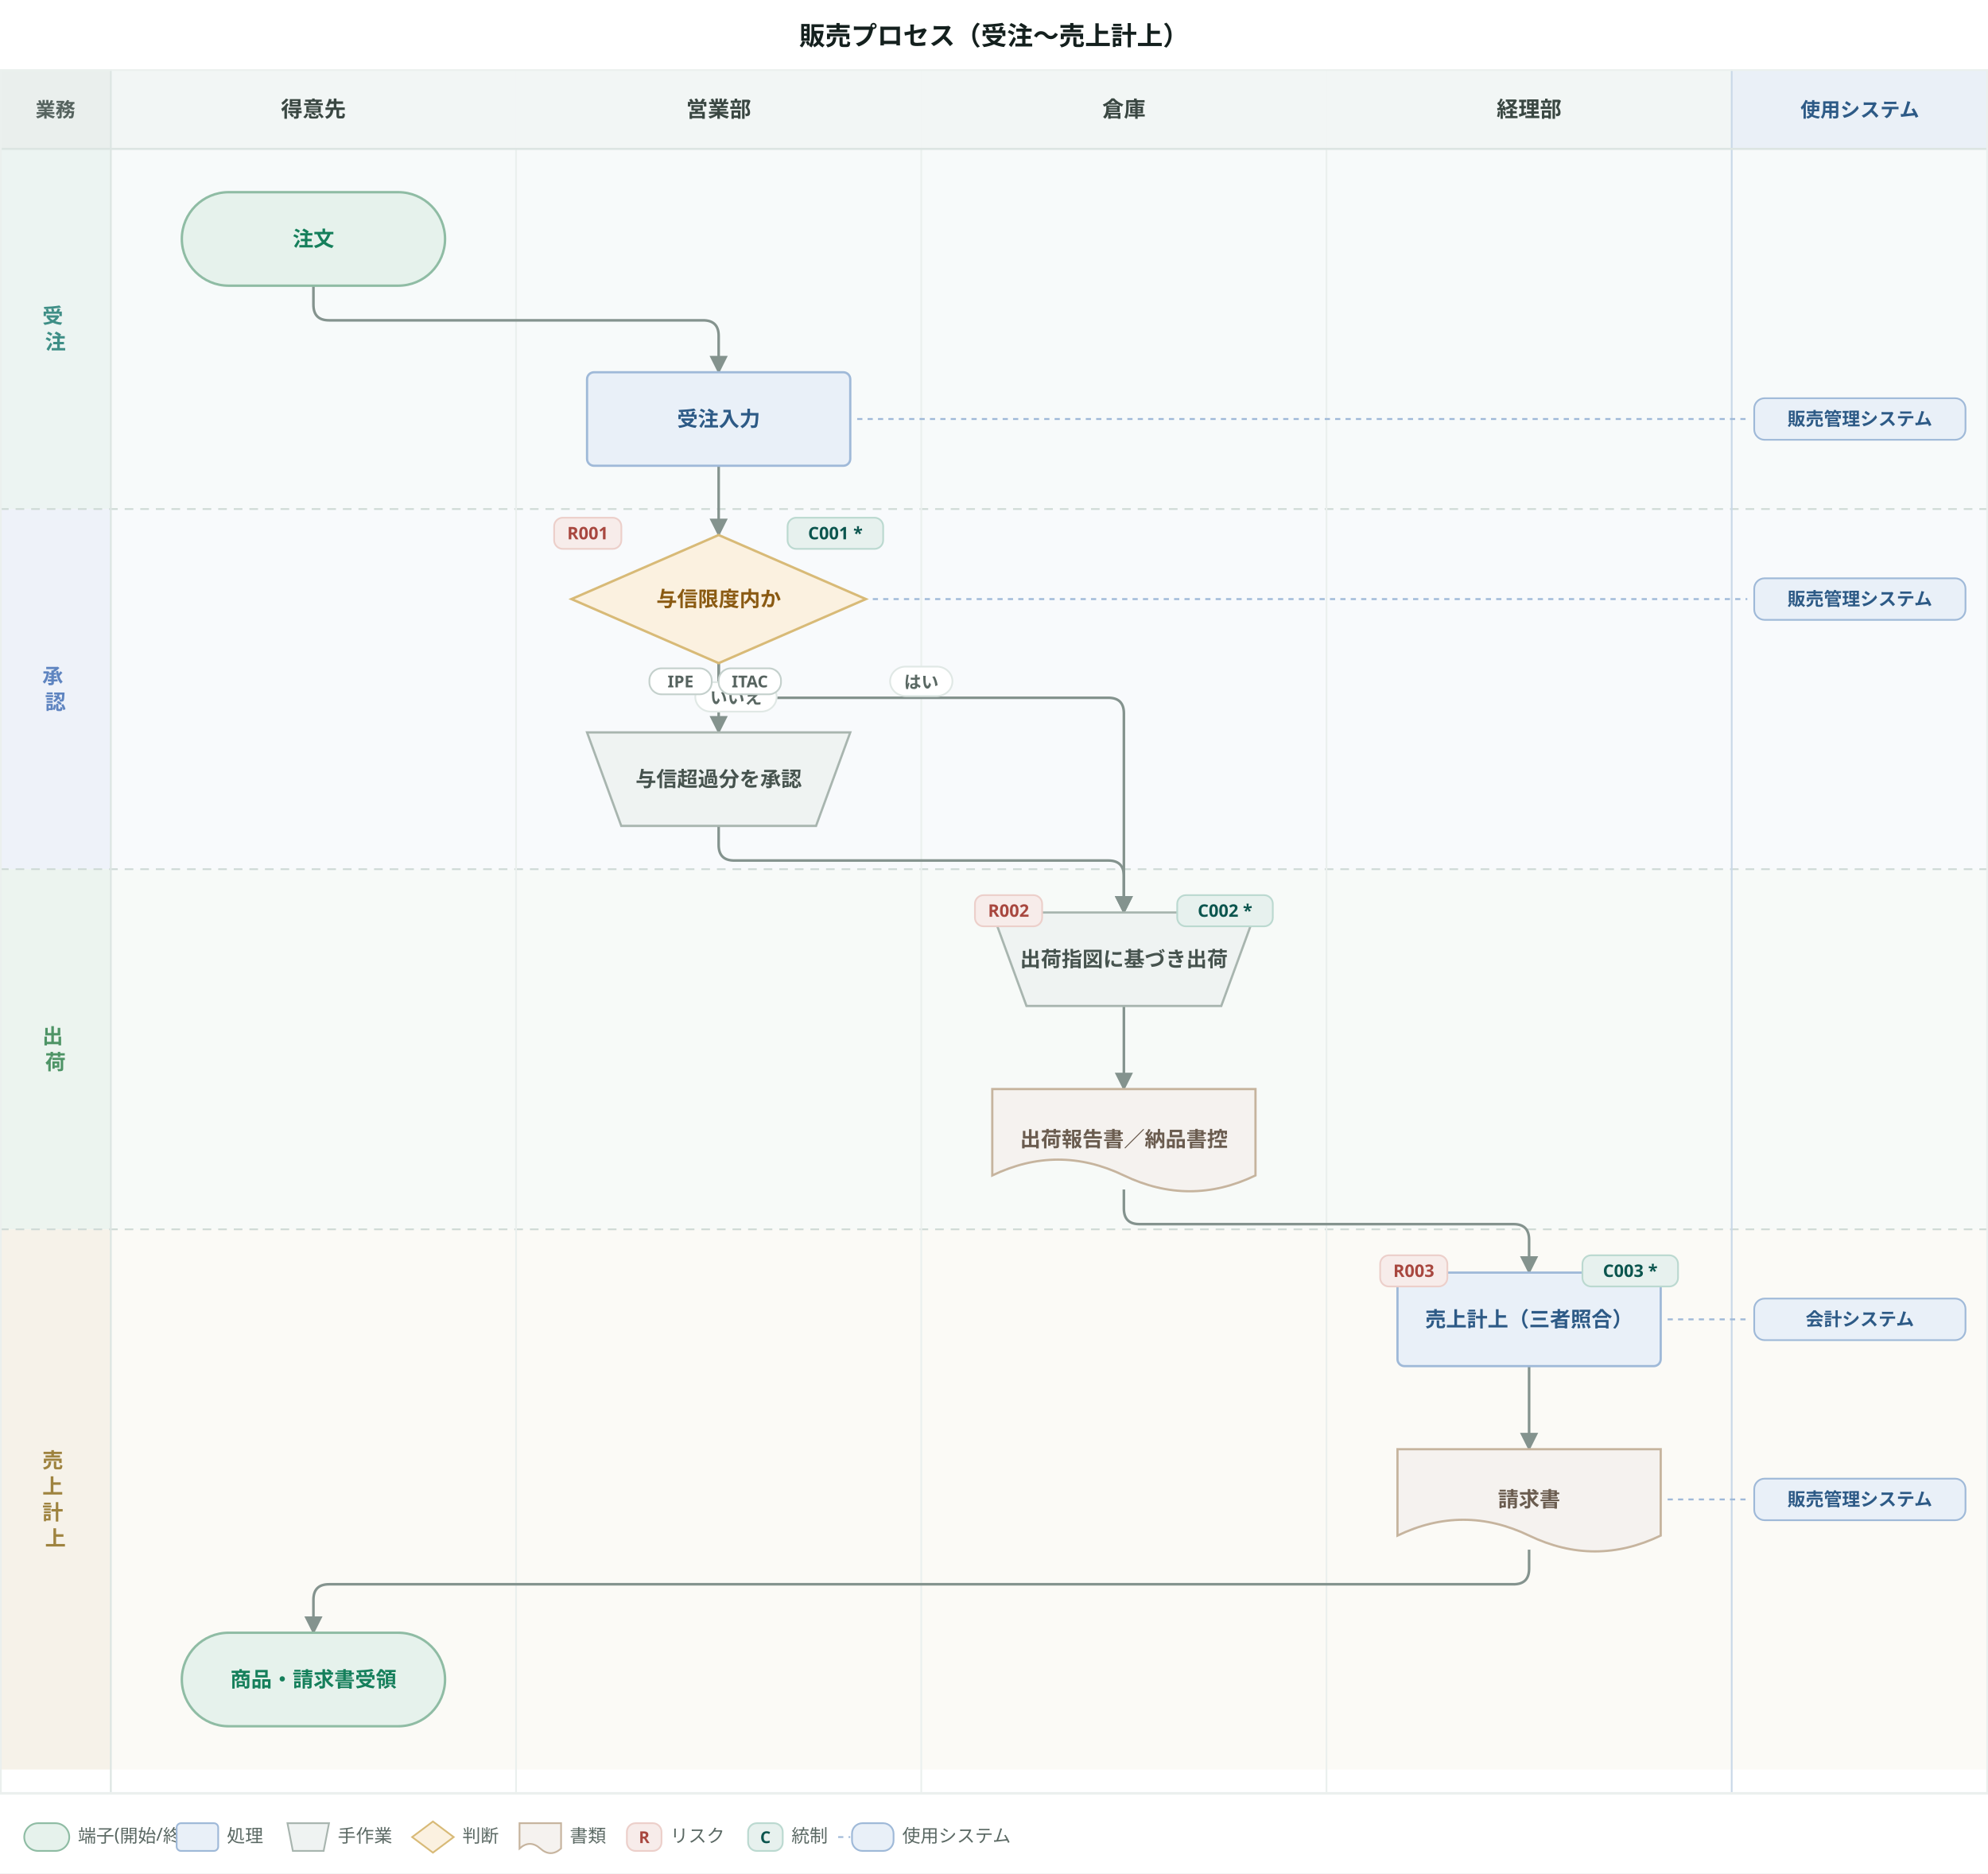
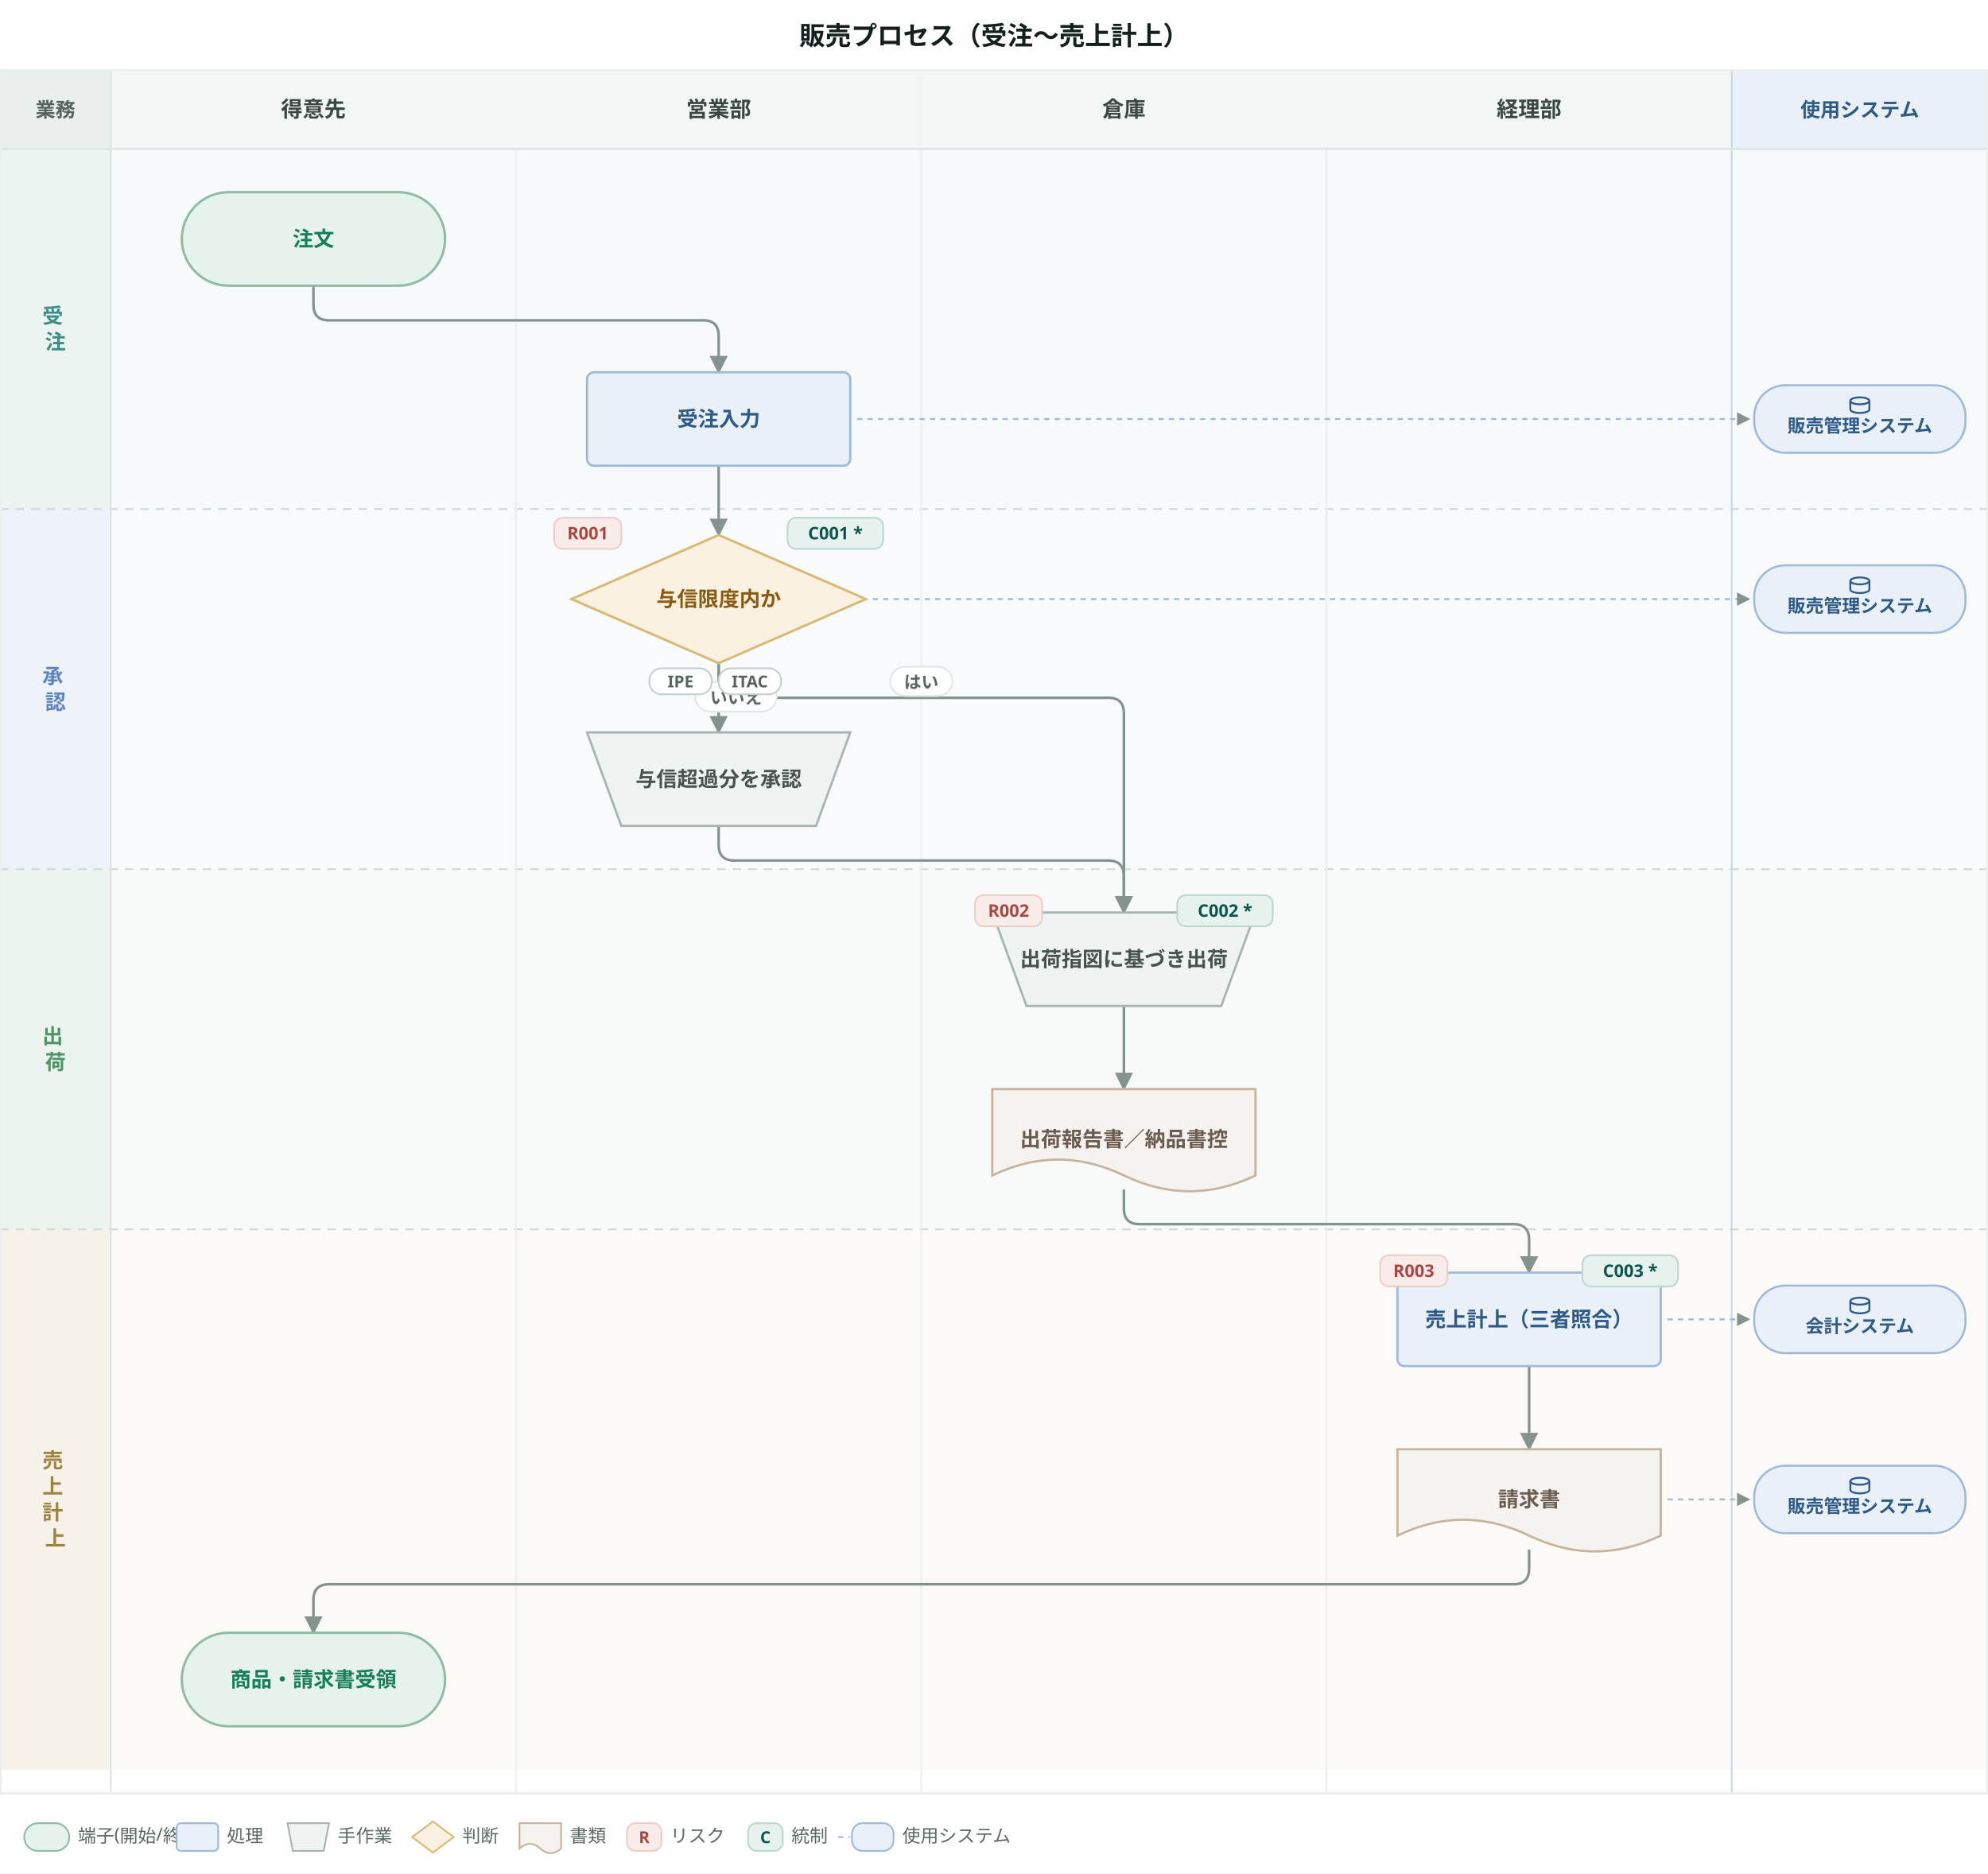
<svg xmlns="http://www.w3.org/2000/svg" width="1148" height="1082" viewBox="0 0 1148 1082" font-family="'IBM Plex Sans JP',system-ui,'Hiragino Kaku Gothic ProN','Yu Gothic','Meiryo',sans-serif">
  <defs>
    <marker id="arr" viewBox="0 0 10 10" refX="9" refY="5" markerWidth="7" markerHeight="7" orient="auto-start-reverse">
      <path d="M0,0 L10,5 L0,10 z" fill="#84938E" />
    </marker>
  </defs>
  <rect width="1148" height="1082" fill="#fff" />
  <text x="574" y="26" text-anchor="middle" font-size="15" font-weight="700" fill="#14201E">販売プロセス（受注〜売上計上）</text>
  <g transform="translate(0,40)">
    <rect x="64" y="46" width="1084" height="208" fill="#ECF4F2" opacity="0.42" />
    <rect x="0" y="46" width="64" height="208" fill="#ECF4F2" />
    <text text-anchor="middle" font-size="12" fill="#3E8E86" font-weight="600">
      <tspan x="32" y="146.7">受</tspan>
      <tspan x="32" y="161.7">注</tspan>
    </text>
    <rect x="64" y="254" width="1084" height="208" fill="#EEF2F9" opacity="0.42" />
    <rect x="0" y="254" width="64" height="208" fill="#EEF2F9" />
    <text text-anchor="middle" font-size="12" fill="#5E84C0" font-weight="600">
      <tspan x="32" y="354.7">承</tspan>
      <tspan x="32" y="369.7">認</tspan>
    </text>
    <line x1="0" y1="254" x2="1148" y2="254" stroke="#CFDAD6" stroke-dasharray="5 4" />
    <rect x="64" y="462" width="1084" height="208" fill="#ECF4EF" opacity="0.42" />
    <rect x="0" y="462" width="64" height="208" fill="#ECF4EF" />
    <text text-anchor="middle" font-size="12" fill="#4E9466" font-weight="600">
      <tspan x="32" y="562.7">出</tspan>
      <tspan x="32" y="577.7">荷</tspan>
    </text>
    <line x1="0" y1="462" x2="1148" y2="462" stroke="#CFDAD6" stroke-dasharray="5 4" />
    <rect x="64" y="670" width="1084" height="312" fill="#F6F2E9" opacity="0.42" />
    <rect x="0" y="670" width="64" height="312" fill="#F6F2E9" />
    <text text-anchor="middle" font-size="12" fill="#9E833F" font-weight="600">
      <tspan x="32" y="807.7">売</tspan>
      <tspan x="32" y="822.7">上</tspan>
      <tspan x="32" y="837.7">計</tspan>
      <tspan x="32" y="852.7">上</tspan>
    </text>
    <line x1="0" y1="670" x2="1148" y2="670" stroke="#CFDAD6" stroke-dasharray="5 4" />
    <line x1="298" y1="0" x2="298" y2="996" stroke="#EBF0EE" />
    <line x1="532" y1="0" x2="532" y2="996" stroke="#EBF0EE" />
    <line x1="766" y1="0" x2="766" y2="996" stroke="#EBF0EE" />
    <rect x="64" y="0" width="234" height="46" fill="#F2F6F5" />
    <text x="181" y="27.5" text-anchor="middle" font-size="12.5" font-weight="700" fill="#3A4742">得意先</text>
    <rect x="298" y="0" width="234" height="46" fill="#F2F6F5" />
    <text x="415" y="27.5" text-anchor="middle" font-size="12.5" font-weight="700" fill="#3A4742">営業部</text>
    <rect x="532" y="0" width="234" height="46" fill="#F2F6F5" />
    <text x="649" y="27.5" text-anchor="middle" font-size="12.5" font-weight="700" fill="#3A4742">倉庫</text>
    <rect x="766" y="0" width="234" height="46" fill="#F2F6F5" />
    <text x="883" y="27.5" text-anchor="middle" font-size="12.5" font-weight="700" fill="#3A4742">経理部</text>
    <rect x="0" y="0" width="64" height="46" fill="#EAEFED" />
    <text x="32" y="27.5" text-anchor="middle" font-size="11.5" font-weight="700" fill="#56635F">業務</text>
    <line x1="64" y1="0" x2="64" y2="996" stroke="#DCE5E2" stroke-width="1" />
    <rect x="1000" y="0" width="148" height="46" fill="#EAF0F7" />
    <text x="1074" y="27.5" text-anchor="middle" font-size="11.5" font-weight="700" fill="#2D5A86">使用システム</text>
    <line x1="1000" y1="0" x2="1000" y2="996" stroke="#C9D8E8" stroke-width="1" />
    <line x1="0" y1="46" x2="1148" y2="46" stroke="#DCE5E2" stroke-width="1.2" />
    <rect x="0.5" y="0.5" width="1147" height="995" fill="none" stroke="#EBF0EE" />
    <path d="M 181 125 L 181 136 Q 181 145 190 145 L 406 145 Q 415 145 415 154 L 415 175" fill="none" stroke="#84938E" stroke-width="1.5" marker-end="url(#arr)" />
    <path d="M 415 229 L 415 269" fill="none" stroke="#84938E" stroke-width="1.5" marker-end="url(#arr)" />
    <path d="M 415 343 L 415 354 Q 415 363 424 363 L 640 363 Q 649 363 649 372 L 649 487" fill="none" stroke="#84938E" stroke-width="1.5" marker-end="url(#arr)" />
    <rect x="514" y="345" width="36" height="17" rx="9" fill="#fff" stroke="#E0E8E5" />
    <text x="532" y="357.5" text-anchor="middle" font-size="10" font-weight="600" fill="#5A6863">はい</text>
    <path d="M 415 343 L 415 383" fill="none" stroke="#84938E" stroke-width="1.5" marker-end="url(#arr)" />
    <rect x="401.5" y="354" width="47" height="17" rx="9" fill="#fff" stroke="#E0E8E5" />
    <text x="425" y="366.5" text-anchor="middle" font-size="10" font-weight="600" fill="#5A6863">いいえ</text>
    <path d="M 415 437 L 415 448 Q 415 457 424 457 L 640 457 Q 649 457 649 466 L 649 487" fill="none" stroke="#84938E" stroke-width="1.5" marker-end="url(#arr)" />
    <path d="M 649 541 L 649 589" fill="none" stroke="#84938E" stroke-width="1.5" marker-end="url(#arr)" />
    <path d="M 649 647 L 649 658 Q 649 667 658 667 L 874 667 Q 883 667 883 676 L 883 695" fill="none" stroke="#84938E" stroke-width="1.5" marker-end="url(#arr)" />
    <path d="M 883 749 L 883 797" fill="none" stroke="#84938E" stroke-width="1.5" marker-end="url(#arr)" />
    <path d="M 883 855 L 883 866 Q 883 875 874 875 L 190 875 Q 181 875 181 884 L 181 903" fill="none" stroke="#84938E" stroke-width="1.5" marker-end="url(#arr)" />
-     <line x1="495" y1="202" x2="1009" y2="202" stroke="#9FB9D8" stroke-width="1.1" stroke-dasharray="3 3" />
-     <rect x="1013" y="190" width="122" height="24" rx="6" fill="#E9F0F8" stroke="#9FB9D8" />
-     <text text-anchor="middle" font-size="10.5" fill="#2D5A86" font-weight="600">
-       <tspan x="1074" y="205.64">販売管理システム</tspan>
-     </text>
-     <line x1="504" y1="306" x2="1009" y2="306" stroke="#9FB9D8" stroke-width="1.1" stroke-dasharray="3 3" />
-     <rect x="1013" y="294" width="122" height="24" rx="6" fill="#E9F0F8" stroke="#9FB9D8" />
-     <text text-anchor="middle" font-size="10.5" fill="#2D5A86" font-weight="600">
-       <tspan x="1074" y="309.64">販売管理システム</tspan>
-     </text>
-     <line x1="963" y1="722" x2="1009" y2="722" stroke="#9FB9D8" stroke-width="1.1" stroke-dasharray="3 3" />
-     <rect x="1013" y="710" width="122" height="24" rx="6" fill="#E9F0F8" stroke="#9FB9D8" />
-     <text text-anchor="middle" font-size="10.5" fill="#2D5A86" font-weight="600">
-       <tspan x="1074" y="725.64">会計システム</tspan>
-     </text>
-     <line x1="963" y1="826" x2="1009" y2="826" stroke="#9FB9D8" stroke-width="1.1" stroke-dasharray="3 3" />
-     <rect x="1013" y="814" width="122" height="24" rx="6" fill="#E9F0F8" stroke="#9FB9D8" />
-     <text text-anchor="middle" font-size="10.5" fill="#2D5A86" font-weight="600">
-       <tspan x="1074" y="829.64">販売管理システム</tspan>
+     <line x1="495" y1="202" x2="1010" y2="202" stroke="#9FB9D8" stroke-width="1.1" stroke-dasharray="3 3" marker-end="url(#arr)" />
+     <rect x="1013" y="182.5" width="122" height="39" rx="18" fill="#E9F0F8" stroke="#9FB9D8" stroke-width="1.2" />
+     <g fill="none" stroke="#2D5A86" stroke-width="1.1">
+       <ellipse cx="1074" cy="191.5" rx="5.5" ry="2" />
+       <path d="M1068.5 191.5 v5 a5.5 2 0 0 0 11 0 v-5" />
+     </g>
+     <text text-anchor="middle" font-size="10.5" fill="#2D5A86" font-weight="600">
+       <tspan x="1074" y="209.64">販売管理システム</tspan>
+     </text>
+     <line x1="504" y1="306" x2="1010" y2="306" stroke="#9FB9D8" stroke-width="1.1" stroke-dasharray="3 3" marker-end="url(#arr)" />
+     <rect x="1013" y="286.5" width="122" height="39" rx="18" fill="#E9F0F8" stroke="#9FB9D8" stroke-width="1.2" />
+     <g fill="none" stroke="#2D5A86" stroke-width="1.1">
+       <ellipse cx="1074" cy="295.5" rx="5.5" ry="2" />
+       <path d="M1068.5 295.5 v5 a5.5 2 0 0 0 11 0 v-5" />
+     </g>
+     <text text-anchor="middle" font-size="10.5" fill="#2D5A86" font-weight="600">
+       <tspan x="1074" y="313.64">販売管理システム</tspan>
+     </text>
+     <line x1="963" y1="722" x2="1010" y2="722" stroke="#9FB9D8" stroke-width="1.1" stroke-dasharray="3 3" marker-end="url(#arr)" />
+     <rect x="1013" y="702.5" width="122" height="39" rx="18" fill="#E9F0F8" stroke="#9FB9D8" stroke-width="1.2" />
+     <g fill="none" stroke="#2D5A86" stroke-width="1.1">
+       <ellipse cx="1074" cy="711.5" rx="5.5" ry="2" />
+       <path d="M1068.5 711.5 v5 a5.5 2 0 0 0 11 0 v-5" />
+     </g>
+     <text text-anchor="middle" font-size="10.5" fill="#2D5A86" font-weight="600">
+       <tspan x="1074" y="729.64">会計システム</tspan>
+     </text>
+     <line x1="963" y1="826" x2="1010" y2="826" stroke="#9FB9D8" stroke-width="1.1" stroke-dasharray="3 3" marker-end="url(#arr)" />
+     <rect x="1013" y="806.5" width="122" height="39" rx="18" fill="#E9F0F8" stroke="#9FB9D8" stroke-width="1.2" />
+     <g fill="none" stroke="#2D5A86" stroke-width="1.1">
+       <ellipse cx="1074" cy="815.5" rx="5.5" ry="2" />
+       <path d="M1068.5 815.5 v5 a5.5 2 0 0 0 11 0 v-5" />
+     </g>
+     <text text-anchor="middle" font-size="10.5" fill="#2D5A86" font-weight="600">
+       <tspan x="1074" y="833.64">販売管理システム</tspan>
    </text>
    <g style="cursor:pointer">
      <rect x="105" y="71" width="152" height="54" rx="27" ry="27" fill="#E6F2EC" stroke="#8FBCA4" stroke-width="1.4" />
      <text text-anchor="middle" font-size="12" fill="#157F5B" font-weight="600">
        <tspan x="181" y="102.2">注文</tspan>
      </text>
    </g>
    <g style="cursor:pointer">
      <rect x="339" y="175" width="152" height="54" rx="4" fill="#E9F0F8" stroke="#9FB9D8" stroke-width="1.3" />
      <text text-anchor="middle" font-size="12" fill="#2D5A86" font-weight="600">
        <tspan x="415" y="206.2">受注入力</tspan>
      </text>
    </g>
    <g style="cursor:pointer">
      <polygon points="415,269 500,306 415,343 330,306" fill="#FBF1E0" stroke="#D8BA77" stroke-width="1.4" />
      <text text-anchor="middle" font-size="12" fill="#8A5A12" font-weight="600">
        <tspan x="415" y="310.2">与信限度内か</tspan>
      </text>
      <rect x="454.8" y="259" width="55.2" height="18" rx="5" fill="#E7F1EE" stroke="#BBD9D0" />
      <text x="482.4" y="271.5" text-anchor="middle" font-size="10" font-weight="700" fill="#0B554E">C001 *</text>
      <rect x="320" y="259" width="38.8" height="18" rx="5" fill="#F7ECEA" stroke="#ECCFCA" />
      <text x="339.4" y="271.5" text-anchor="middle" font-size="10" font-weight="700" fill="#A8473F">R001</text>
      <rect x="375" y="346" width="36" height="15" rx="7" fill="#fff" stroke="#C4D0CC" />
      <text x="393" y="357" text-anchor="middle" font-size="9.5" font-weight="700" fill="#56635F">IPE</text>
      <rect x="415" y="346" width="36" height="15" rx="7" fill="#fff" stroke="#C4D0CC" />
      <text x="433" y="357" text-anchor="middle" font-size="9.5" font-weight="700" fill="#56635F">ITAC</text>
    </g>
    <g style="cursor:pointer">
      <polygon points="339,383 491,383 471.24,437 358.76,437" fill="#EFF3F2" stroke="#A8B5AF" stroke-width="1.3" />
      <text text-anchor="middle" font-size="12" fill="#46534E" font-weight="600">
        <tspan x="415" y="414.2">与信超過分を承認</tspan>
      </text>
    </g>
    <g style="cursor:pointer">
      <polygon points="573,487 725,487 705.24,541 592.76,541" fill="#EFF3F2" stroke="#A8B5AF" stroke-width="1.3" />
      <text text-anchor="middle" font-size="12" fill="#46534E" font-weight="600">
        <tspan x="649" y="518.2">出荷指図に基づき出荷</tspan>
      </text>
      <rect x="679.8" y="477" width="55.2" height="18" rx="5" fill="#E7F1EE" stroke="#BBD9D0" />
      <text x="707.4" y="489.5" text-anchor="middle" font-size="10" font-weight="700" fill="#0B554E">C002 *</text>
      <rect x="563" y="477" width="38.8" height="18" rx="5" fill="#F7ECEA" stroke="#ECCFCA" />
      <text x="582.4" y="489.5" text-anchor="middle" font-size="10" font-weight="700" fill="#A8473F">R002</text>
    </g>
    <g style="cursor:pointer">
      <path d="M 573 589 L 725 589 L 725 638.88 C 699.616 651.06, 674.384 651.06, 649 638.88 C 623.616 626.7, 598.384 626.7, 573 638.88 Z" fill="#F5F2EF" stroke="#C6B49E" stroke-width="1.3" />
      <text text-anchor="middle" font-size="12" fill="#6A5C4F" font-weight="600">
        <tspan x="649" y="622.2">出荷報告書／納品書控</tspan>
      </text>
    </g>
    <g style="cursor:pointer">
      <rect x="807" y="695" width="152" height="54" rx="4" fill="#E9F0F8" stroke="#9FB9D8" stroke-width="1.3" />
      <text text-anchor="middle" font-size="12" fill="#2D5A86" font-weight="600">
        <tspan x="883" y="726.2">売上計上（三者照合）</tspan>
      </text>
      <rect x="913.8" y="685" width="55.2" height="18" rx="5" fill="#E7F1EE" stroke="#BBD9D0" />
      <text x="941.4" y="697.5" text-anchor="middle" font-size="10" font-weight="700" fill="#0B554E">C003 *</text>
      <rect x="797" y="685" width="38.8" height="18" rx="5" fill="#F7ECEA" stroke="#ECCFCA" />
      <text x="816.4" y="697.5" text-anchor="middle" font-size="10" font-weight="700" fill="#A8473F">R003</text>
    </g>
    <g style="cursor:pointer">
      <path d="M 807 797 L 959 797 L 959 846.88 C 933.616 859.06, 908.384 859.06, 883 846.88 C 857.616 834.7, 832.384 834.7, 807 846.88 Z" fill="#F5F2EF" stroke="#C6B49E" stroke-width="1.3" />
      <text text-anchor="middle" font-size="12" fill="#6A5C4F" font-weight="600">
        <tspan x="883" y="830.2">請求書</tspan>
      </text>
    </g>
    <g style="cursor:pointer">
      <rect x="105" y="903" width="152" height="54" rx="27" ry="27" fill="#E6F2EC" stroke="#8FBCA4" stroke-width="1.4" />
      <text text-anchor="middle" font-size="12" fill="#157F5B" font-weight="600">
        <tspan x="181" y="934.2">商品・請求書受領</tspan>
      </text>
    </g>
  </g>
  <g transform="translate(0,1036)">
    <line x1="0" y1="0" x2="1148" y2="0" stroke="#EBF0EE" />
    <rect x="14" y="17" width="26" height="16" rx="8" fill="#E6F2EC" stroke="#8FBCA4" />
    <text x="45" y="28" font-size="10.5" fill="#5A6863">端子(開始/終了)</text>
    <rect x="102" y="17" width="24" height="16" rx="2.5" fill="#E9F0F8" stroke="#9FB9D8" />
    <text x="131" y="28" font-size="10.5" fill="#5A6863">処理</text>
    <polygon points="166,17 190,17 186.9,33 169.1,33" fill="#EFF3F2" stroke="#A8B5AF" />
    <text x="195" y="28" font-size="10.5" fill="#5A6863">手作業</text>
    <polygon points="250,16 262,25 250,34 238,25" fill="#FBF1E0" stroke="#D8BA77" />
    <text x="267" y="28" font-size="10.5" fill="#5A6863">判断</text>
    <path d="M 300 17 L 324 17 L 324 31.62 C 319.992 35.19, 316.008 35.19, 312 31.62 C 307.992 28.05, 304.008 28.05, 300 31.62 Z" fill="#F5F2EF" stroke="#C6B49E" />
    <text x="329" y="28" font-size="10.5" fill="#5A6863">書類</text>
    <rect x="362" y="17" width="20" height="16" rx="5" fill="#F7ECEA" stroke="#ECCFCA" />
    <text x="372" y="28.5" text-anchor="middle" font-size="9.5" font-weight="700" fill="#A8473F">R</text>
    <text x="387" y="28" font-size="10.5" fill="#5A6863">リスク</text>
    <rect x="432" y="17" width="20" height="16" rx="5" fill="#E7F1EE" stroke="#BBD9D0" />
    <text x="442" y="28.5" text-anchor="middle" font-size="9.5" font-weight="700" fill="#0B554E">C</text>
    <text x="457" y="28" font-size="10.5" fill="#5A6863">統制</text>
    <rect x="492" y="17" width="24" height="16" rx="6" fill="#E9F0F8" stroke="#9FB9D8" />
    <line x1="484" y1="25" x2="491" y2="25" stroke="#9FB9D8" stroke-dasharray="3 3" />
    <text x="521" y="28" font-size="10.5" fill="#5A6863">使用システム</text>
  </g>
</svg>
